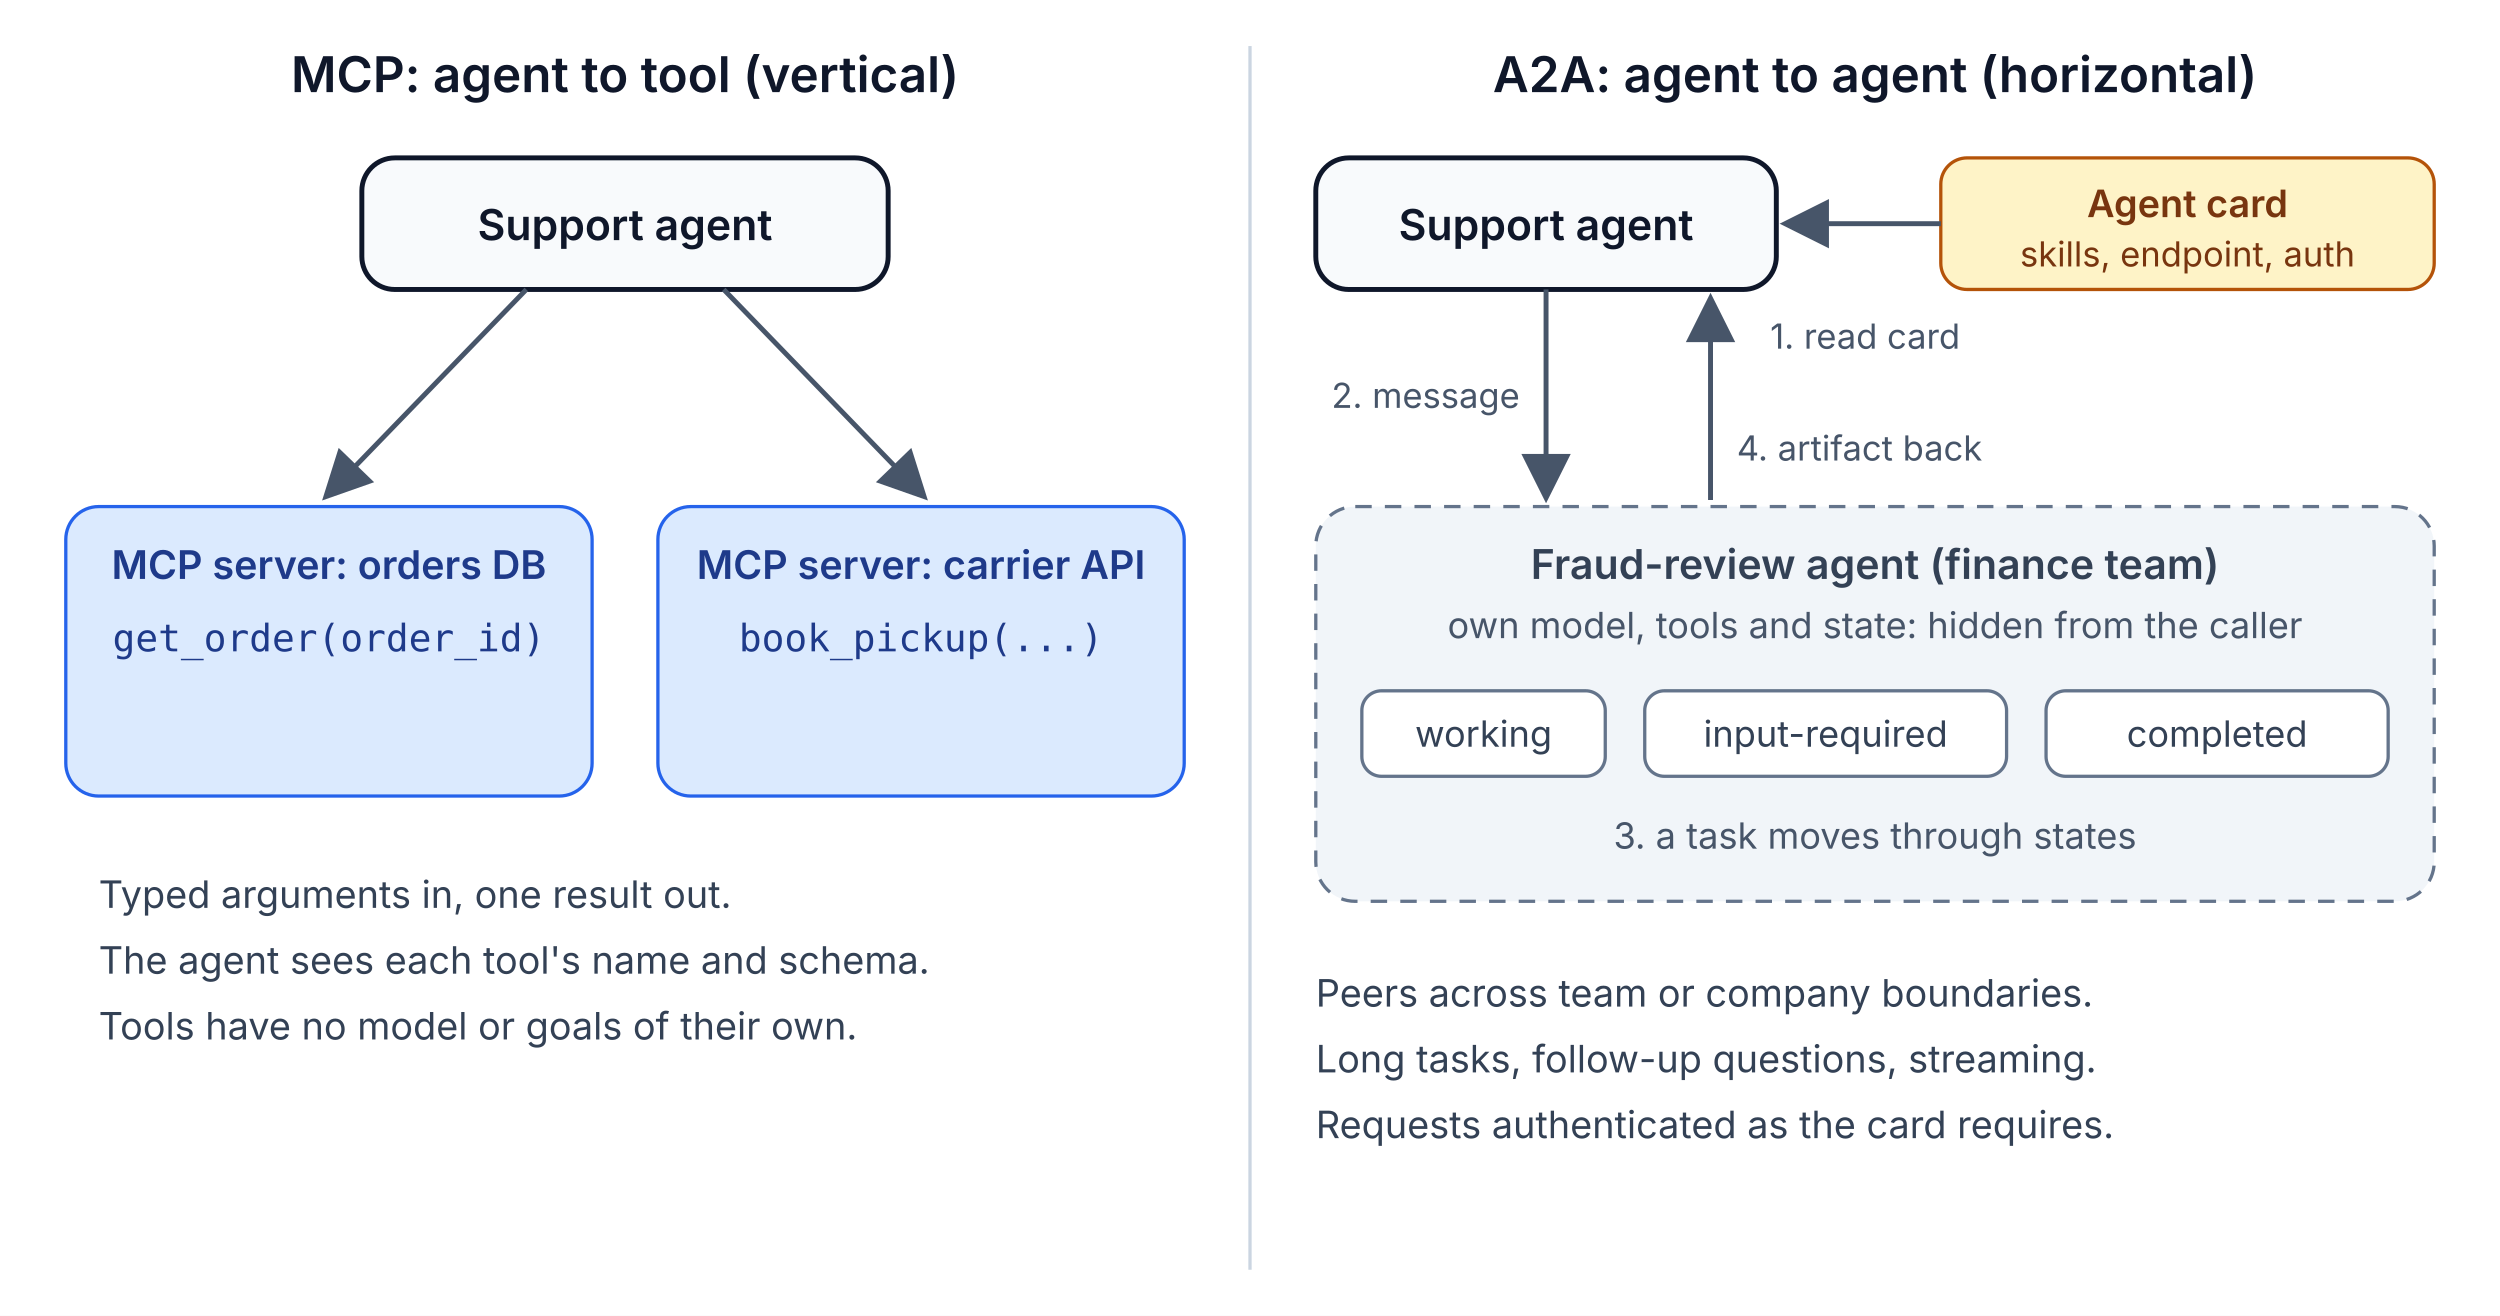
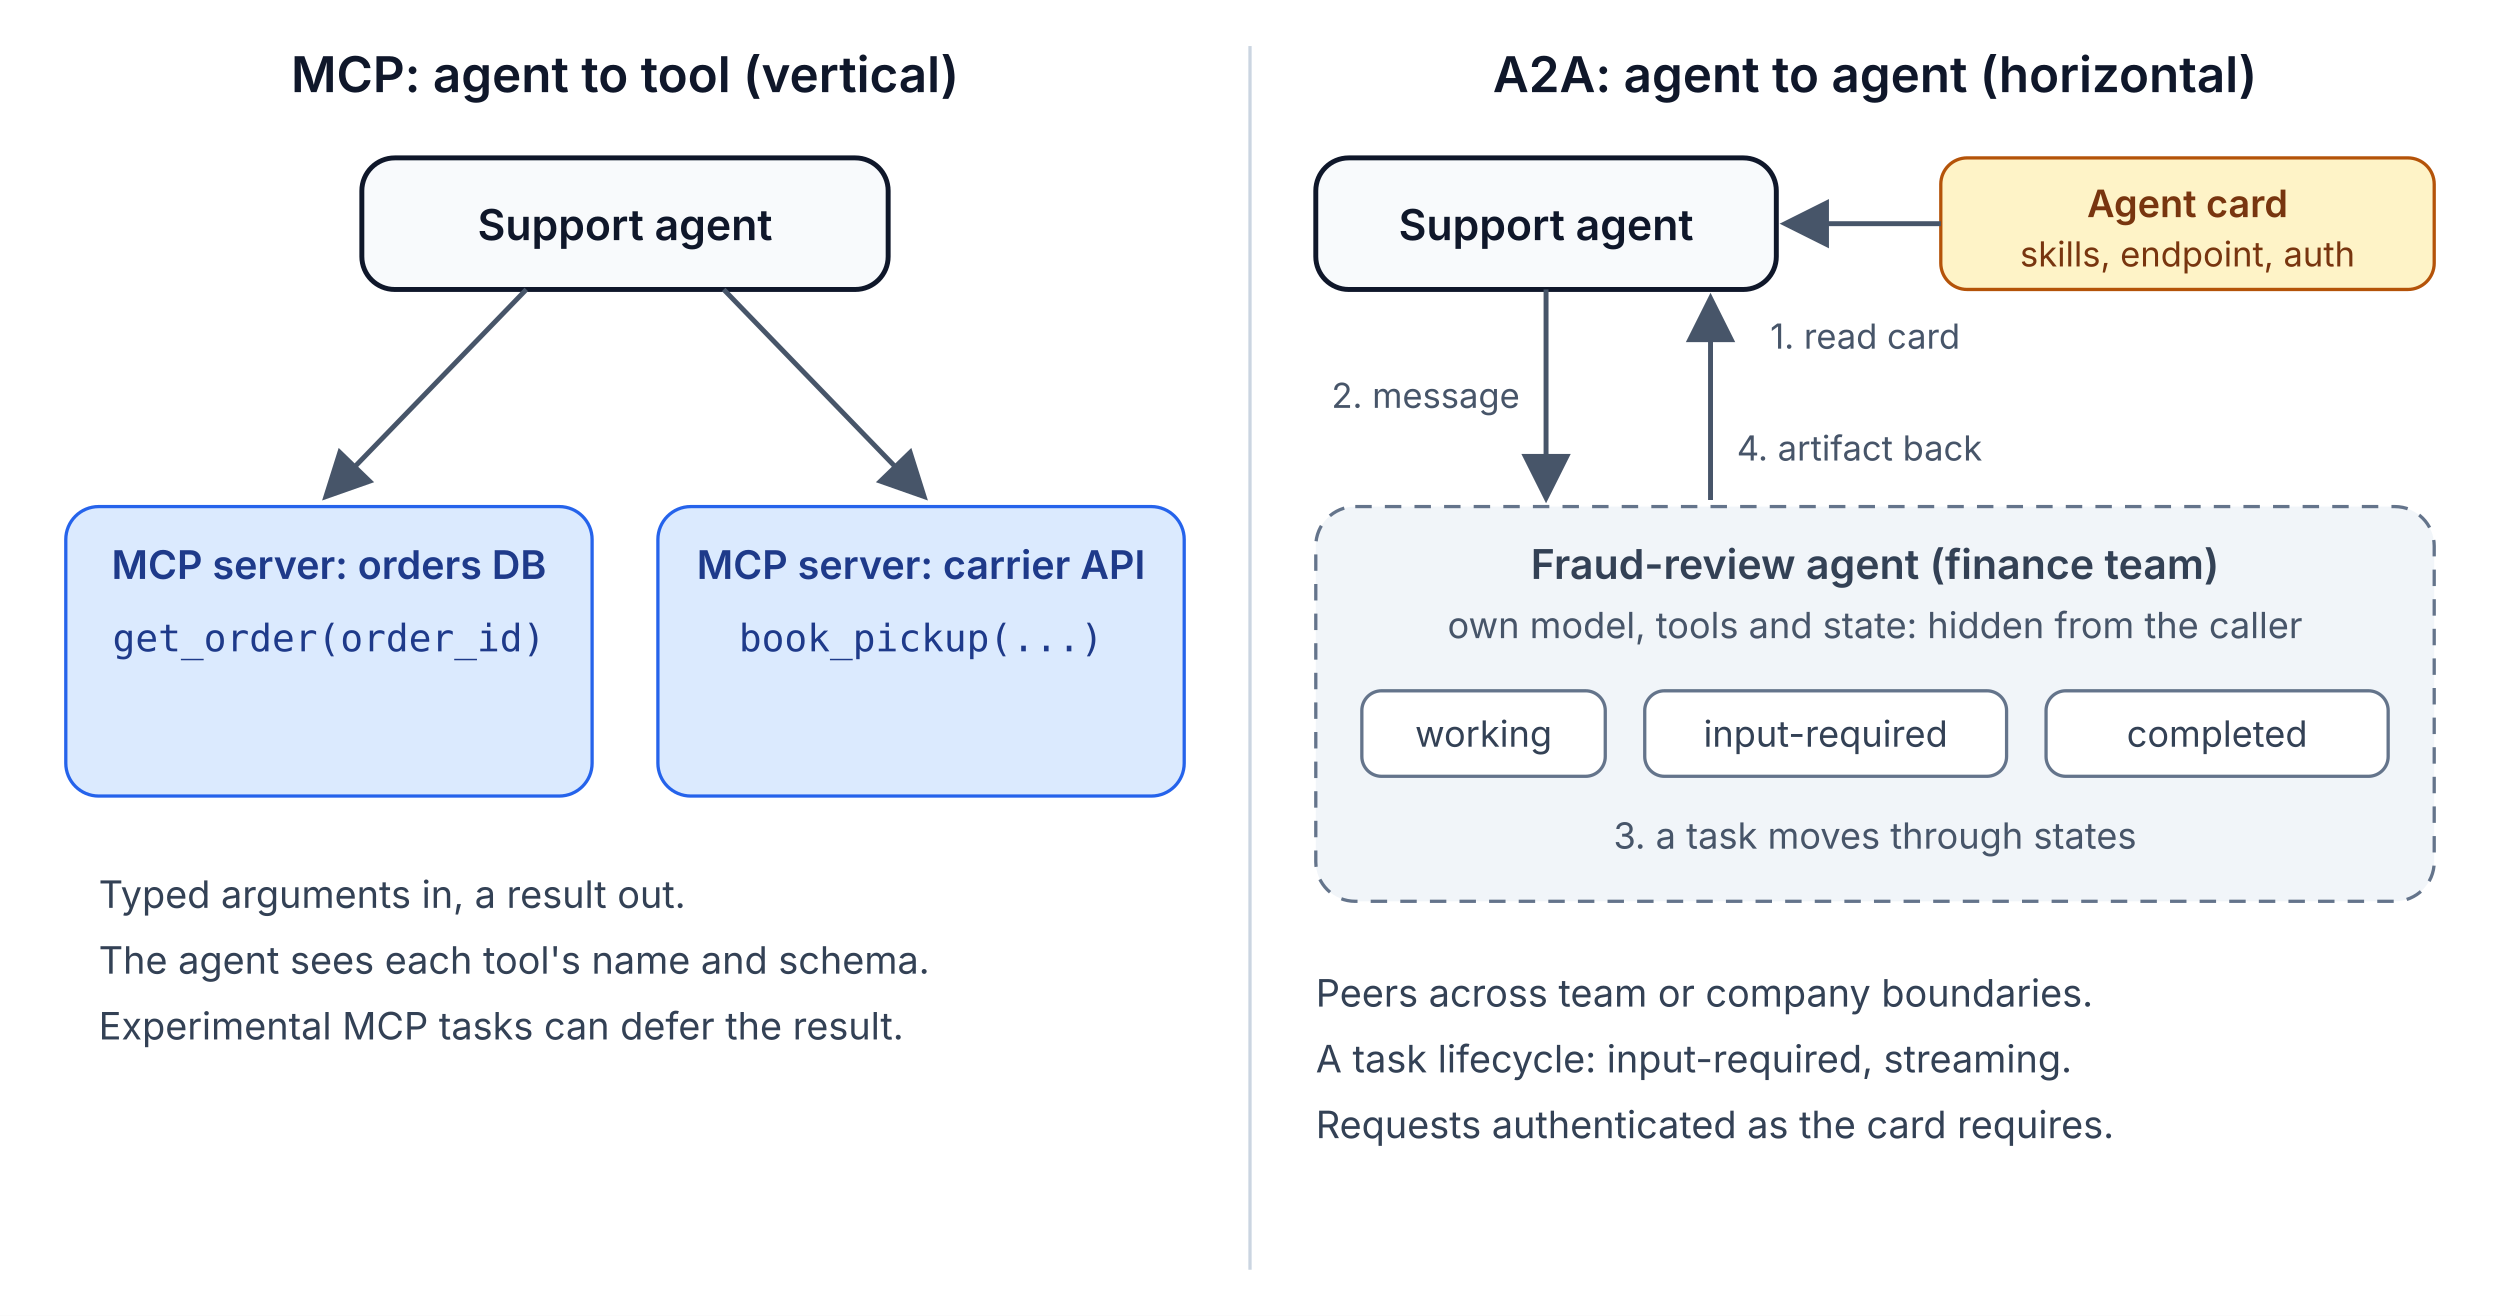
- <svg xmlns="http://www.w3.org/2000/svg" viewBox="0 0 760 400" width="760" height="400" role="img" aria-label="On the left, MCP: a support agent calls tools on MCP servers and gets one result per call, seeing each tool's schema. On the right, A2A: the support agent reads a remote agent's card, sends a message, and the remote agent, with hidden internals, works on a task through states and returns an artifact.">
+ <svg xmlns="http://www.w3.org/2000/svg" viewBox="0 0 760 400" width="760" height="400" role="img" aria-label="On the left, MCP: a support agent calls tools on MCP servers and gets a result per call (experimental MCP tasks can defer it), seeing each tool's schema. On the right, A2A: the support agent reads a remote agent's card, sends a message, and the remote agent, with hidden internals, works on a task through states and returns an artifact.">
  <rect width="760" height="400" fill="#ffffff" />
  <defs>
    <marker id="ar" viewBox="0 0 10 10" refX="8" refY="5" markerWidth="10" markerHeight="10" orient="auto">
      <path d="M0,0 L10,5 L0,10 z" fill="#475569" />
    </marker>
  </defs>
  <g font-family="Inter, system-ui, sans-serif">
    <text x="190" y="28" text-anchor="middle" font-size="15" font-weight="600" fill="#0f172a">MCP: agent to tool (vertical)</text>
    <text x="570" y="28" text-anchor="middle" font-size="15" font-weight="600" fill="#0f172a">A2A: agent to agent (horizontal)</text>
    <line x1="380" y1="14" x2="380" y2="386" stroke="#cbd5e1" />
    <rect x="110" y="48" width="160" height="40" rx="10" fill="#f8fafc" stroke="#0f172a" stroke-width="1.5" />
    <text x="190" y="73" text-anchor="middle" font-size="13" font-weight="600" fill="#0f172a">Support agent</text>
    <g stroke="#475569" stroke-width="1.5" fill="none" marker-end="url(#ar)">
      <path d="M160,88 L100,150" />
      <path d="M220,88 L280,150" />
    </g>
    <rect x="20" y="154" width="160" height="88" rx="10" fill="#dbeafe" stroke="#2563eb" />
    <text x="100" y="176" text-anchor="middle" font-size="12" font-weight="600" fill="#1e3a8a">MCP server: orders DB</text>
    <text x="100" y="198" text-anchor="middle" font-size="11.5" font-family="ui-monospace, SFMono-Regular, Menlo, monospace" fill="#1e3a8a">get_order(order_id)</text>
    <rect x="200" y="154" width="160" height="88" rx="10" fill="#dbeafe" stroke="#2563eb" />
    <text x="280" y="176" text-anchor="middle" font-size="12" font-weight="600" fill="#1e3a8a">MCP server: carrier API</text>
    <text x="280" y="198" text-anchor="middle" font-size="11.5" font-family="ui-monospace, SFMono-Regular, Menlo, monospace" fill="#1e3a8a">book_pickup(...)</text>
    <g font-size="11.5" fill="#334155">
-       <text x="30" y="276">Typed arguments in, one result out.</text>
+       <text x="30" y="276">Typed arguments in, a result out.</text>
      <text x="30" y="296">The agent sees each tool's name and schema.</text>
-       <text x="30" y="316">Tools have no model or goals of their own.</text>
+       <text x="30" y="316">Experimental MCP tasks can defer the result.</text>
    </g>
    <rect x="400" y="48" width="140" height="40" rx="10" fill="#f8fafc" stroke="#0f172a" stroke-width="1.5" />
    <text x="470" y="73" text-anchor="middle" font-size="13" font-weight="600" fill="#0f172a">Support agent</text>
    <rect x="590" y="48" width="150" height="40" rx="8" fill="#fef3c7" stroke="#b45309" />
    <text x="665" y="66" text-anchor="middle" font-size="11.5" font-weight="600" fill="#78350f">Agent card</text>
    <text x="665" y="81" text-anchor="middle" font-size="10.5" fill="#78350f">skills, endpoint, auth</text>
    <path d="M590,68 L544,68" stroke="#475569" stroke-width="1.5" fill="none" marker-end="url(#ar)" />
    <text x="567" y="106" text-anchor="middle" font-size="10.5" fill="#475569">1. read card</text>
    <path d="M470,88 L470,150" stroke="#475569" stroke-width="1.5" fill="none" marker-end="url(#ar)" />
    <text x="462" y="124" text-anchor="end" font-size="10.5" fill="#475569">2. message</text>
    <rect x="400" y="154" width="340" height="120" rx="12" fill="#f1f5f9" stroke="#64748b" stroke-dasharray="5 4" />
    <text x="570" y="176" text-anchor="middle" font-size="12.5" font-weight="600" fill="#334155">Fraud-review agent (finance team)</text>
    <text x="570" y="194" text-anchor="middle" font-size="11" fill="#475569">own model, tools and state: hidden from the caller</text>
    <g font-size="11" text-anchor="middle">
      <rect x="414" y="210" width="74" height="26" rx="6" fill="#ffffff" stroke="#64748b" />
      <text x="451" y="227" fill="#334155">working</text>
      <rect x="500" y="210" width="110" height="26" rx="6" fill="#ffffff" stroke="#64748b" />
      <text x="555" y="227" fill="#334155">input-required</text>
      <rect x="622" y="210" width="104" height="26" rx="6" fill="#ffffff" stroke="#64748b" />
      <text x="674" y="227" fill="#334155">completed</text>
    </g>
    <text x="570" y="258" text-anchor="middle" font-size="11" fill="#475569">3. a task moves through states</text>
    <path d="M520,152 L520,92" stroke="#475569" stroke-width="1.5" fill="none" marker-end="url(#ar)" />
    <text x="528" y="140" font-size="10.5" fill="#475569">4. artifact back</text>
    <g font-size="11.5" fill="#334155">
      <text x="400" y="306">Peers across team or company boundaries.</text>
-       <text x="400" y="326">Long tasks, follow-up questions, streaming.</text>
+       <text x="400" y="326">A task lifecycle: input-required, streaming.</text>
      <text x="400" y="346">Requests authenticated as the card requires.</text>
    </g>
  </g>
</svg>
